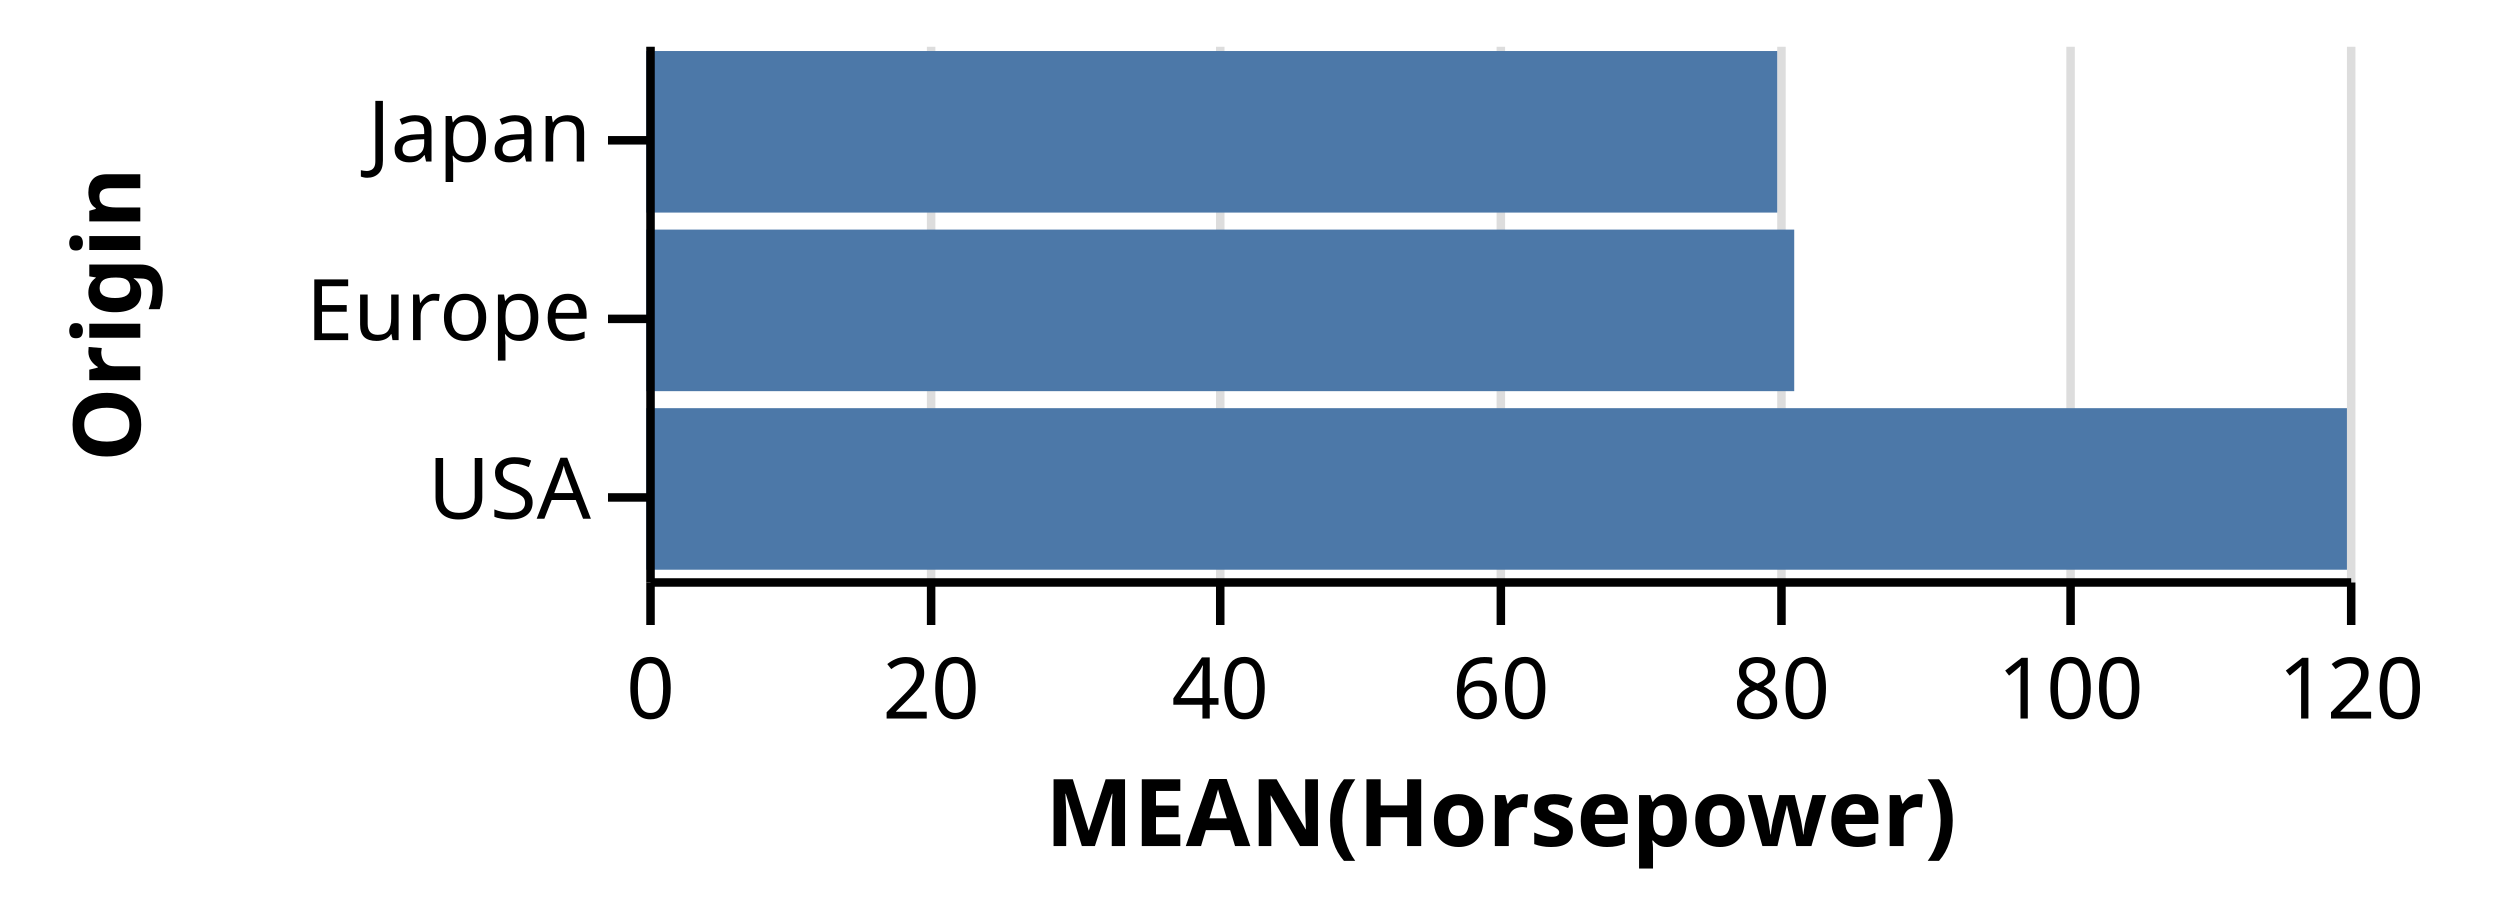
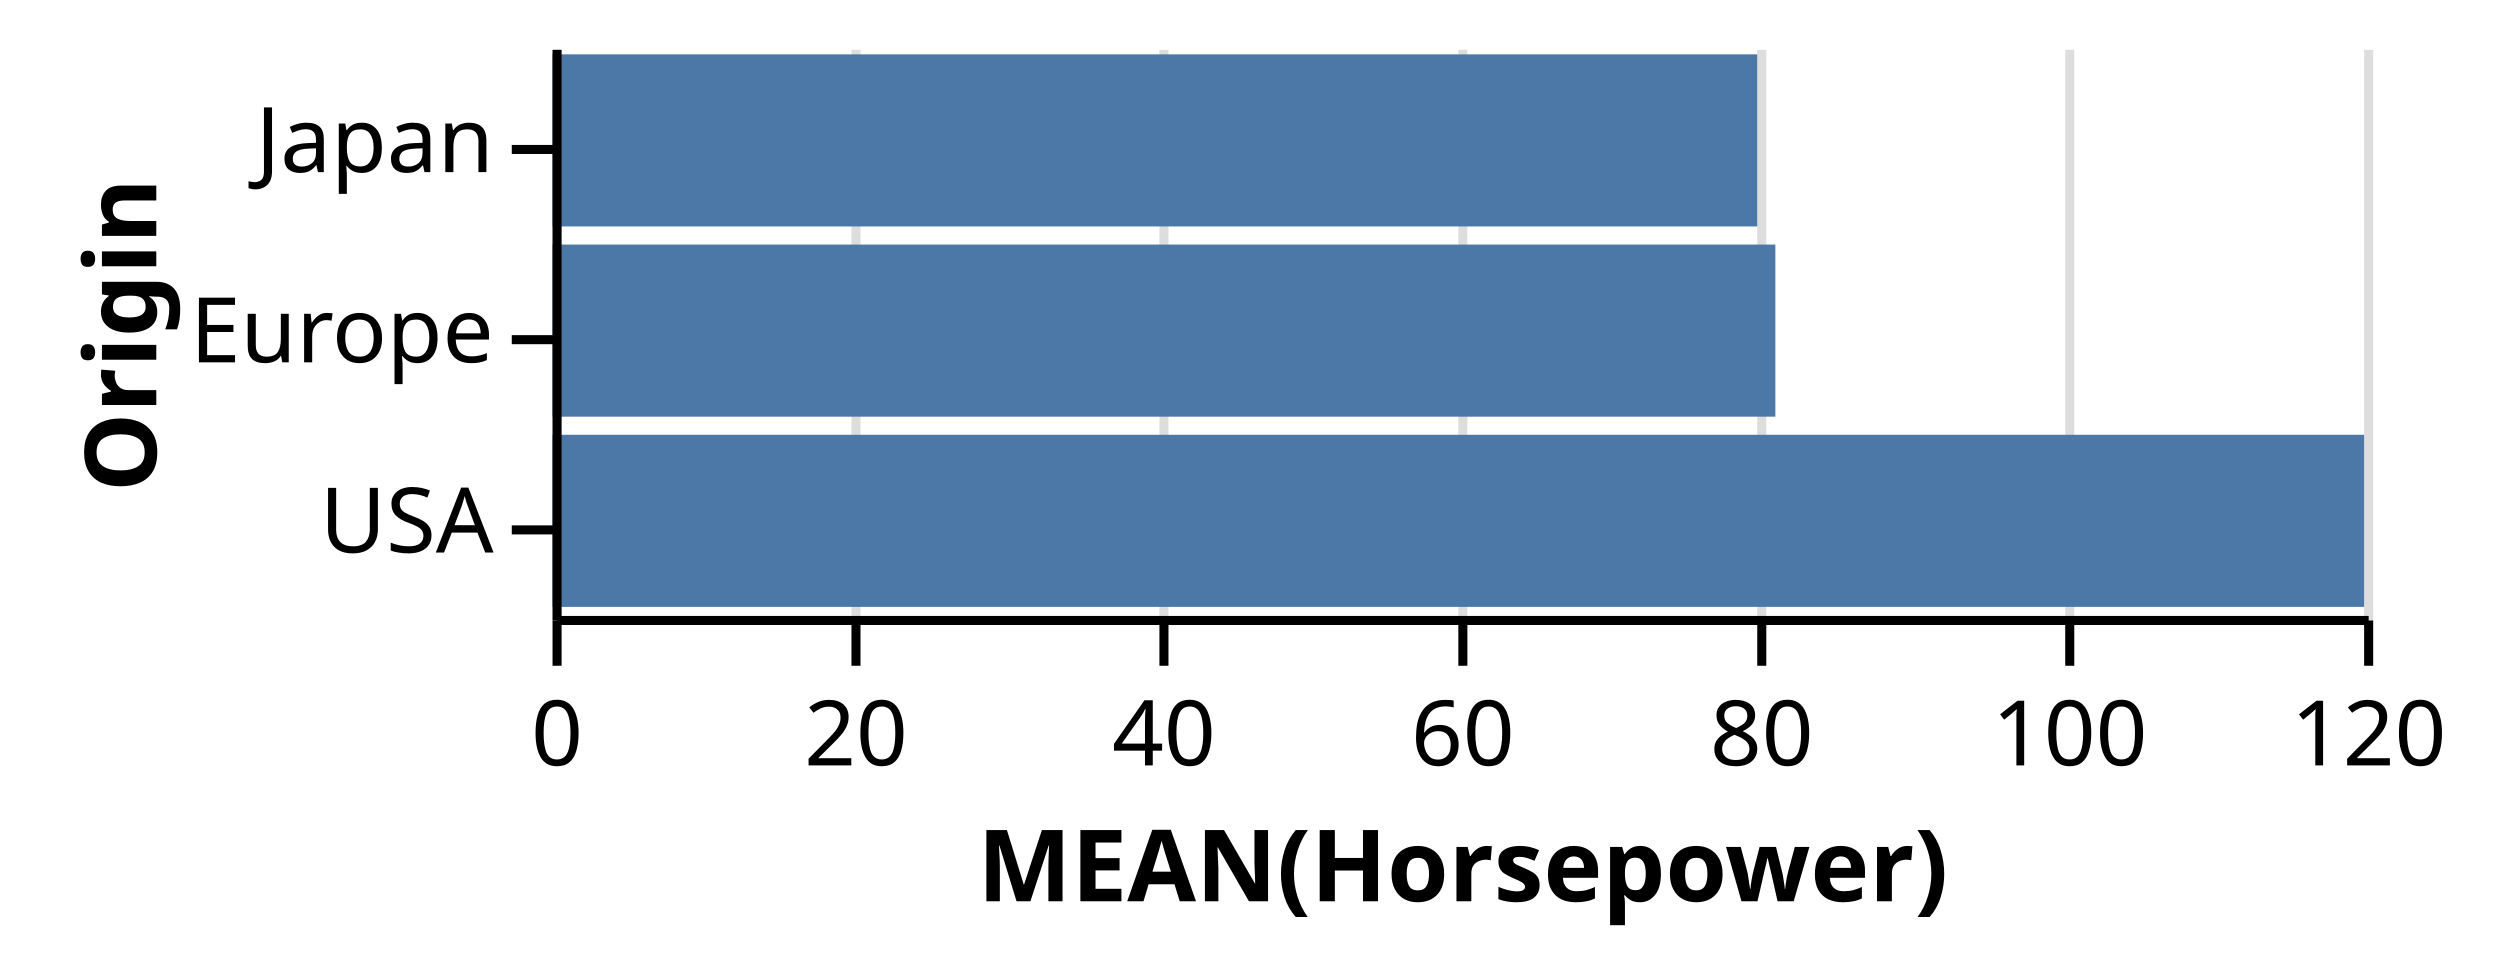
- <svg xmlns="http://www.w3.org/2000/svg" class="marks" width="294" height="107" viewBox="0 0 294 107" version="1.1">
-   <g transform="translate(76,5)">
+ <svg xmlns="http://www.w3.org/2000/svg" class="marks" width="276" height="107" viewBox="0 0 276 107" version="1.1">
+   <g transform="translate(61,5)">
    <g class="mark-group role-frame root">
      <g transform="translate(0,0)">
-         <path class="background" d="M0,0h200v63h-200Z" style="fill: none;" />
+         <path class="background" d="M0,0h200v63h-200Z" style="fill: transparent;" />
        <g>
          <g class="mark-group role-axis">
            <g transform="translate(0.5,63.5)">
              <path class="background" d="M0,0h0v0h0Z" style="pointer-events: none; fill: none;" />
              <g>
                <g class="mark-rule role-axis-grid" style="pointer-events: none;">
                  <line transform="translate(0,0)" x2="0" y2="-63" style="fill: none; stroke: #ddd; stroke-width: 1; stroke-dasharray: ; opacity: 1;" />
                  <line transform="translate(33,0)" x2="0" y2="-63" style="fill: none; stroke: #ddd; stroke-width: 1; stroke-dasharray: ; opacity: 1;" />
                  <line transform="translate(67,0)" x2="0" y2="-63" style="fill: none; stroke: #ddd; stroke-width: 1; stroke-dasharray: ; opacity: 1;" />
                  <line transform="translate(100,0)" x2="0" y2="-63" style="fill: none; stroke: #ddd; stroke-width: 1; stroke-dasharray: ; opacity: 1;" />
                  <line transform="translate(133,0)" x2="0" y2="-63" style="fill: none; stroke: #ddd; stroke-width: 1; stroke-dasharray: ; opacity: 1;" />
                  <line transform="translate(167,0)" x2="0" y2="-63" style="fill: none; stroke: #ddd; stroke-width: 1; stroke-dasharray: ; opacity: 1;" />
                  <line transform="translate(200,0)" x2="0" y2="-63" style="fill: none; stroke: #ddd; stroke-width: 1; stroke-dasharray: ; opacity: 1;" />
                </g>
              </g>
            </g>
          </g>
-           <g class="mark-group role-scope nested_main_group">
-             <g transform="translate(0,0)">
-               <path class="background" d="M0,0h200v63h-200Z" style="fill: transparent;" />
-               <g>
-                 <g class="mark-rect role-bar marks">
-                   <path d="M0,43h200v19h-200Z" style="fill: #4c78a8;" />
-                   <path d="M0,22h135v19h-135Z" style="fill: #4c78a8;" />
-                   <path d="M0,1h133v19h-133Z" style="fill: #4c78a8;" />
-                 </g>
-               </g>
-             </g>
+           <g class="mark-rect role-bar marks">
+             <path d="M0,43h200v19h-200Z" style="fill: #4c78a8;" />
+             <path d="M0,22h135v19h-135Z" style="fill: #4c78a8;" />
+             <path d="M0,1h133v19h-133Z" style="fill: #4c78a8;" />
          </g>
          <g class="mark-group role-axis">
            <g transform="translate(0.5,63.5)">
              <path class="background" d="M0,0h0v0h0Z" style="pointer-events: none; fill: none;" />
              <g>
                <g class="mark-rule role-axis-tick" style="pointer-events: none;">
                  <line transform="translate(0,0)" x2="0" y2="5" style="fill: none; stroke: #000; stroke-width: 1; opacity: 1;" />
                  <line transform="translate(33,0)" x2="0" y2="5" style="fill: none; stroke: #000; stroke-width: 1; opacity: 1;" />
                  <line transform="translate(67,0)" x2="0" y2="5" style="fill: none; stroke: #000; stroke-width: 1; opacity: 1;" />
                  <line transform="translate(100,0)" x2="0" y2="5" style="fill: none; stroke: #000; stroke-width: 1; opacity: 1;" />
                  <line transform="translate(133,0)" x2="0" y2="5" style="fill: none; stroke: #000; stroke-width: 1; opacity: 1;" />
                  <line transform="translate(167,0)" x2="0" y2="5" style="fill: none; stroke: #000; stroke-width: 1; opacity: 1;" />
                  <line transform="translate(200,0)" x2="0" y2="5" style="fill: none; stroke: #000; stroke-width: 1; opacity: 1;" />
                </g>
                <g class="mark-text role-axis-label" style="pointer-events: none;">
                  <text text-anchor="middle" transform="translate(0,16)" style="font: 10px sans-serif; fill: #000; opacity: 1;">0</text>
                  <text text-anchor="middle" transform="translate(33,16)" style="font: 10px sans-serif; fill: #000; opacity: 1;">20</text>
                  <text text-anchor="middle" transform="translate(67,16)" style="font: 10px sans-serif; fill: #000; opacity: 1;">40</text>
                  <text text-anchor="middle" transform="translate(100,16)" style="font: 10px sans-serif; fill: #000; opacity: 1;">60</text>
                  <text text-anchor="middle" transform="translate(133,16)" style="font: 10px sans-serif; fill: #000; opacity: 1;">80</text>
                  <text text-anchor="middle" transform="translate(167,16)" style="font: 10px sans-serif; fill: #000; opacity: 1;">100</text>
                  <text text-anchor="middle" transform="translate(200,16)" style="font: 10px sans-serif; fill: #000; opacity: 1;">120</text>
                </g>
                <g class="mark-rule role-axis-domain" style="pointer-events: none;">
                  <line transform="translate(0,0)" x2="200" y2="0" style="fill: none; stroke: #000; stroke-width: 1; opacity: 1;" />
                </g>
                <g class="mark-text role-axis-title" style="pointer-events: none;">
                  <text text-anchor="middle" transform="translate(100,31)" style="font: bold 11px sans-serif; fill: #000; opacity: 1;">MEAN(Horsepower)</text>
                </g>
              </g>
            </g>
          </g>
          <g class="mark-group role-axis">
            <g transform="translate(0.5,0.5)">
              <path class="background" d="M0,0h0v0h0Z" style="pointer-events: none; fill: none;" />
              <g>
                <g class="mark-rule role-axis-tick" style="pointer-events: none;">
                  <line transform="translate(0,11)" x2="-5" y2="0" style="fill: none; stroke: #000; stroke-width: 1; opacity: 1;" />
                  <line transform="translate(0,32)" x2="-5" y2="0" style="fill: none; stroke: #000; stroke-width: 1; opacity: 1;" />
                  <line transform="translate(0,53)" x2="-5" y2="0" style="fill: none; stroke: #000; stroke-width: 1; opacity: 1;" />
                </g>
                <g class="mark-text role-axis-label" style="pointer-events: none;">
                  <text text-anchor="end" transform="translate(-7,13.5)" style="font: 10px sans-serif; fill: #000; opacity: 1;">Japan</text>
                  <text text-anchor="end" transform="translate(-7,34.5)" style="font: 10px sans-serif; fill: #000; opacity: 1;">Europe</text>
                  <text text-anchor="end" transform="translate(-7,55.5)" style="font: 10px sans-serif; fill: #000; opacity: 1;">USA</text>
                </g>
                <g class="mark-rule role-axis-domain" style="pointer-events: none;">
                  <line transform="translate(0,0)" x2="0" y2="63" style="fill: none; stroke: #000; stroke-width: 1; opacity: 1;" />
                </g>
                <g class="mark-text role-axis-title" style="pointer-events: none;">
-                   <text text-anchor="middle" transform="translate(-58,31.5) rotate(-90) translate(0,-2)" style="font: bold 11px sans-serif; fill: #000; opacity: 1;">Origin</text>
+                   <text text-anchor="middle" transform="translate(-42.24609,31.5) rotate(-90) translate(0,-2)" style="font: bold 11px sans-serif; fill: #000; opacity: 1;">Origin</text>
                </g>
              </g>
            </g>
          </g>
        </g>
      </g>
    </g>
  </g>
</svg>
